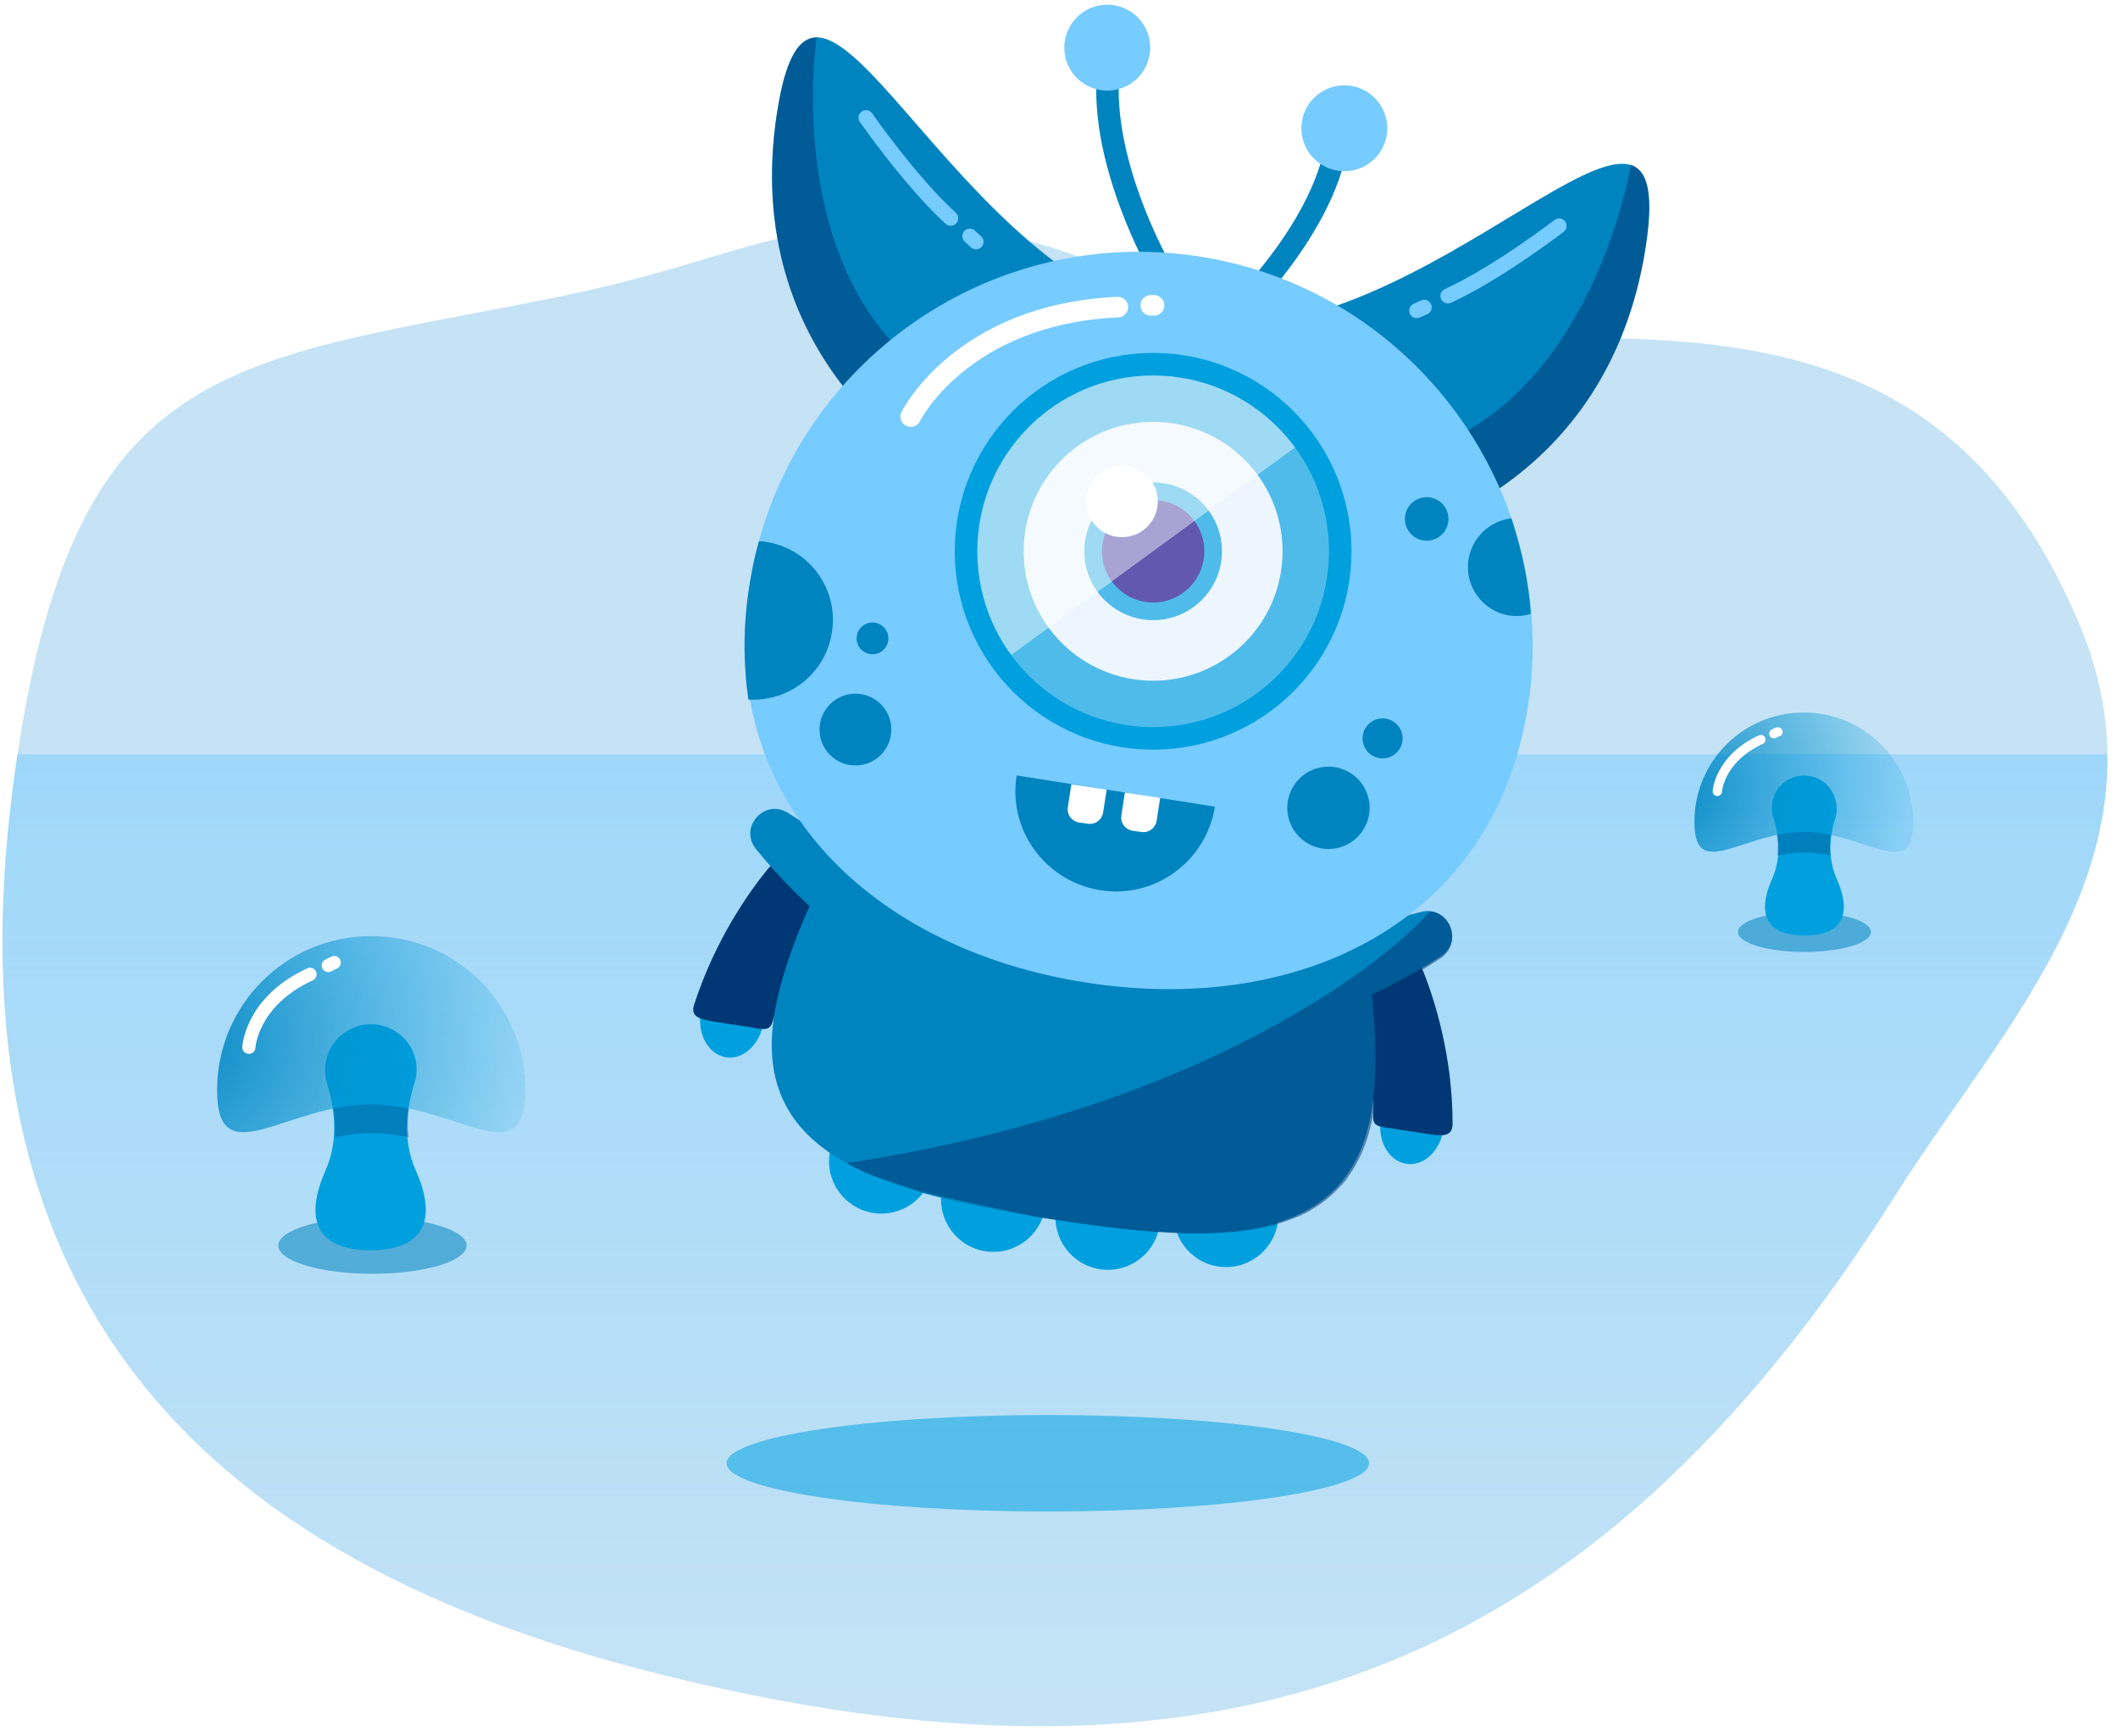
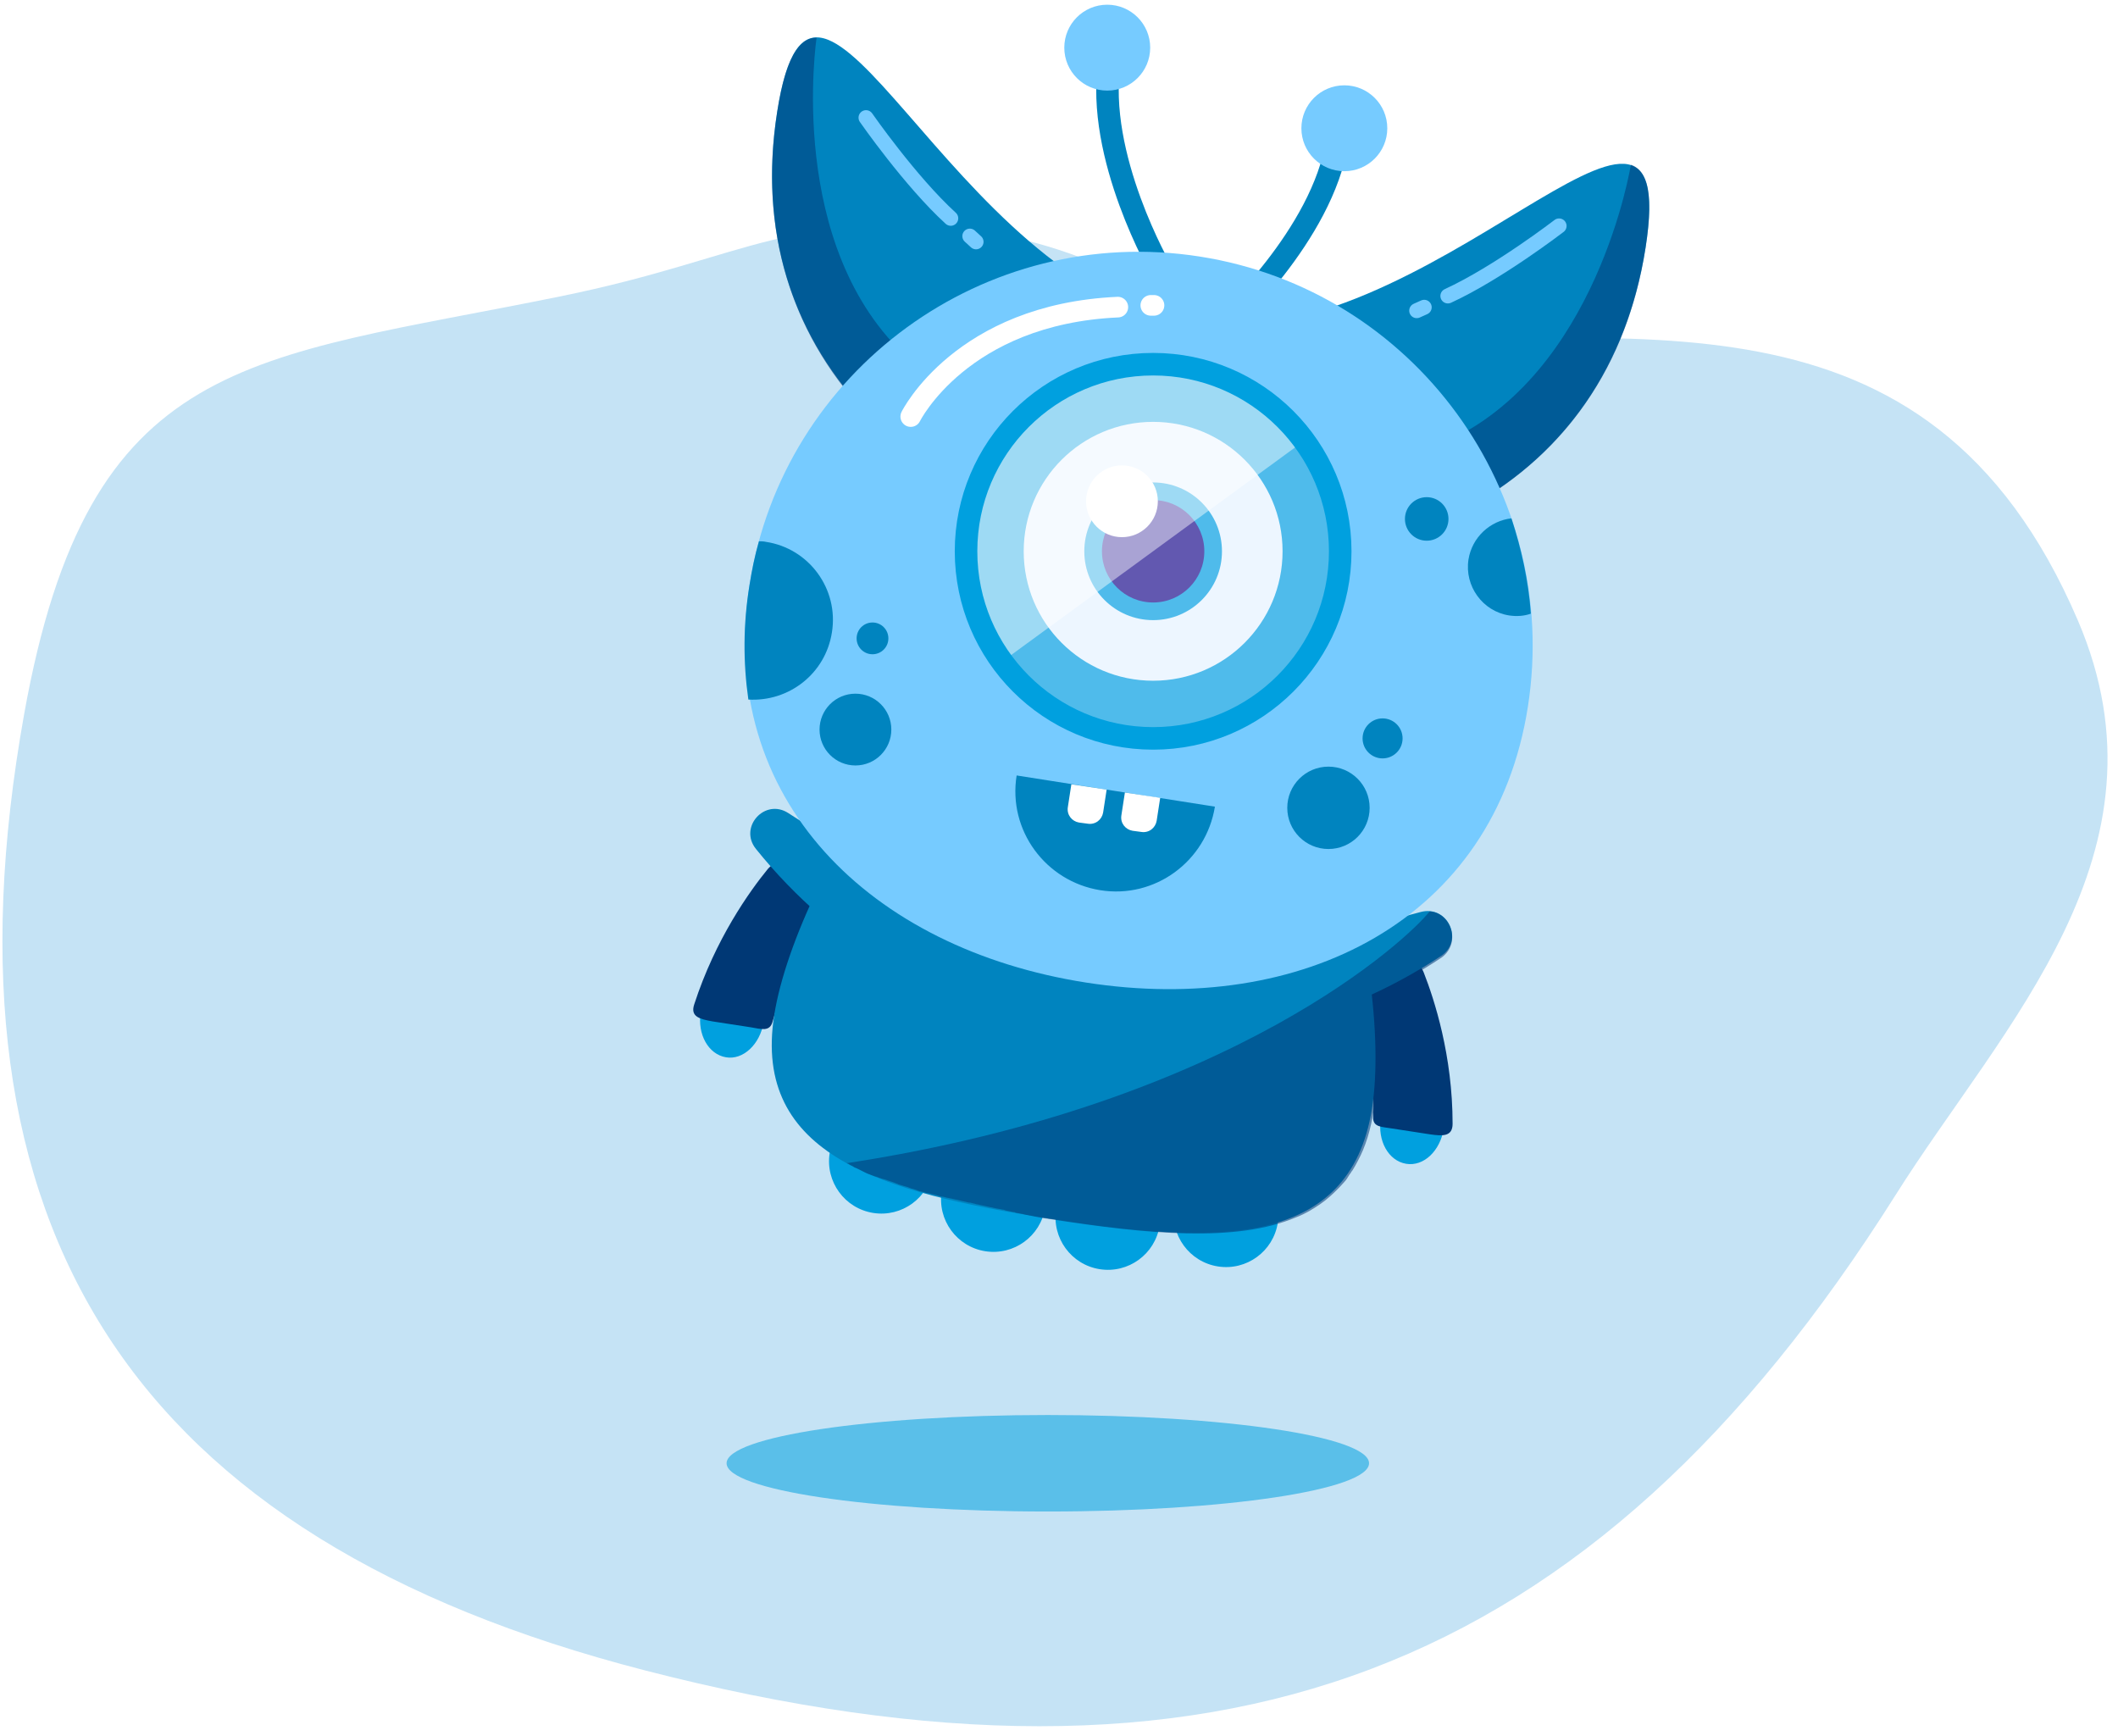
<svg xmlns="http://www.w3.org/2000/svg" version="1.0" x="0px" y="0px" viewBox="0 0 360 295" enable-background="new 0 0 360 295" xml:space="preserve">
  <g id="Background">
    <rect x="-22.4" y="0" opacity="0.35" fill="#76CBFF" width="399.9" height="296.9" />
  </g>
  <g id="Fog">
</g>
  <g id="Sky">
    <g id="Layer_12">
	</g>
  </g>
  <g id="Mountains">
</g>
  <g id="Trees">
</g>
  <g id="Floor">
-     <linearGradient id="SVGID_1_" gradientUnits="userSpaceOnUse" x1="176.324" y1="130.709" x2="176.324" y2="277.513">
-       <stop offset="0" style="stop-color:#76CBFF" />
-       <stop offset="0.998" style="stop-color:#76CBFF;stop-opacity:0.1" />
-     </linearGradient>
-     <rect x="-7.3" y="128.2" opacity="0.48" fill="url(#SVGID_1_)" width="367.3" height="158.8" />
-   </g>
+ </g>
  <g id="Dekoration">
-     <g>
-       <g>
-         <ellipse opacity="0.54" fill="#0084BF" cx="63.3" cy="211.7" rx="16" ry="4.8" />
-         <path fill="#00A0DF" d="M67.5,175.5L67.5,175.5c-2.7-1.9-6.2-1.9-8.9,0h0c-2.8,1.9-4,5.4-3,8.7c1.2,3.9,2.1,9.5-0.3,14.8     c-4.2,9.6-0.1,13.5,7.7,13.5s11.9-4,7.7-13.5c-2.4-5.3-1.5-10.9-0.3-14.8C71.5,180.9,70.3,177.4,67.5,175.5z" />
-         <radialGradient id="SVGID_2_" cx="29.876" cy="176.967" r="69.279" gradientUnits="userSpaceOnUse">
-           <stop offset="0" style="stop-color:#0084BF" />
-           <stop offset="1" style="stop-color:#00A0DF;stop-opacity:0" />
-         </radialGradient>
-         <path opacity="0.96" fill="url(#SVGID_2_)" d="M89.3,185.3c0,14.5-11.7,2.4-26.2,2.4s-26.2,12.1-26.2-2.4s11.7-26.2,26.2-26.2     S89.3,170.8,89.3,185.3z" />
-         <path opacity="0.32" fill="#003875" d="M69.5,188.4c-2.1-0.4-4.2-0.7-6.4-0.7s-4.4,0.3-6.4,0.7c0.2,1.6,0.3,3.2,0.2,4.9     c2-0.4,4.1-0.7,6.3-0.7c2.2,0,4.3,0.3,6.3,0.7C69.2,191.6,69.3,190,69.5,188.4z" />
-         <g>
-           <path fill="none" stroke="#FFFFFF" stroke-width="2.238" stroke-linecap="round" stroke-miterlimit="10" d="M42.3,178      c0,0,0.4-7.8,10.4-12.4" />
-           <path fill="none" stroke="#FFFFFF" stroke-width="2.238" stroke-linecap="round" stroke-miterlimit="10" d="M55.8,164.1      c0,0,0.8-0.4,1-0.5" />
-         </g>
-       </g>
-     </g>
-     <g>
-       <g>
-         <ellipse opacity="0.54" fill="#0084BF" cx="306.7" cy="158.4" rx="11.3" ry="3.4" />
-         <path fill="#00A0DF" d="M309.8,132.8L309.8,132.8c-1.9-1.3-4.4-1.3-6.3,0v0c-2,1.4-2.8,3.9-2.1,6.1c0.9,2.8,1.5,6.7-0.2,10.5     c-3,6.8-0.1,9.6,5.5,9.6c5.6,0,8.5-2.8,5.5-9.6c-1.7-3.8-1.1-7.8-0.2-10.5C312.6,136.6,311.7,134.1,309.8,132.8z" />
-         <radialGradient id="SVGID_3_" cx="283.044" cy="133.802" r="49.156" gradientUnits="userSpaceOnUse">
-           <stop offset="0" style="stop-color:#0084BF" />
-           <stop offset="1" style="stop-color:#00A0DF;stop-opacity:0" />
-         </radialGradient>
-         <path opacity="0.96" fill="url(#SVGID_3_)" d="M325.2,139.7c0,10.3-8.3,1.7-18.6,1.7c-10.3,0-18.6,8.6-18.6-1.7     c0-10.3,8.3-18.6,18.6-18.6C316.9,121.1,325.2,129.5,325.2,139.7z" />
-         <path opacity="0.32" fill="#003875" d="M311.2,141.9c-1.5-0.3-3-0.5-4.6-0.5c-1.6,0-3.1,0.2-4.6,0.5c0.2,1.1,0.2,2.3,0.1,3.5     c1.4-0.3,2.9-0.5,4.5-0.5c1.5,0,3,0.2,4.5,0.5C311,144.2,311,143,311.2,141.9z" />
-         <g>
-           <path fill="none" stroke="#FFFFFF" stroke-width="1.588" stroke-linecap="round" stroke-miterlimit="10" d="M291.9,134.5      c0,0,0.3-5.5,7.4-8.8" />
-           <path fill="none" stroke="#FFFFFF" stroke-width="1.588" stroke-linecap="round" stroke-miterlimit="10" d="M301.5,124.7      c0,0,0.5-0.3,0.7-0.3" />
-         </g>
-       </g>
-     </g>
-   </g>
+ </g>
  <g id="Mask">
    <path fill="#FFFFFF" d="M-36-2.5v331.3h426V-2.5H-36z M4.1,121.4c11-61.4,38-60.2,91-71c33.1-6.7,38.9-15.4,73.7-10.6   c20.2,2.8,36.6,17,57.7,17.8c49.9,1.8,101.1-11.9,126.7,47.9c16.9,39.5-12.8,68.7-31,97.6c-51.7,82-115.2,105.9-212.6,80.8   C22.7,261.5-11.6,209.1,4.1,121.4z" />
  </g>
  <g id="Character">
    <g>
      <g>
        <g>
          <g>
            <path fill="#00A0DF" d="M129.8,173.7c-0.6,3.8-3.5,6.5-6.4,6c-3-0.5-4.9-3.9-4.3-7.7" />
            <path fill="#003875" d="M139.9,150.4l-4.6-3.3c-1.5-1.1-3.6-0.8-4.8,0.6c-3.1,3.8-8.9,11.9-12.5,23c-0.7,2.1,0.9,2.5,3.1,2.9       l6.5,1c1.8,0.3,3.2,0.8,3.7-0.9c1-3.7,3.4-10.3,9.3-18.3C141.8,153.8,141.5,151.6,139.9,150.4z" />
          </g>
          <g>
            <path fill="#00A0DF" d="M234.7,190.1c-0.6,3.8,1.3,7.2,4.3,7.7s5.8-2.2,6.4-6" />
            <path fill="#003875" d="M232.2,164.9l5.4-1.7c1.8-0.6,3.7,0.3,4.4,2.1c1.8,4.6,4.9,14.1,4.9,25.7c0,2.2-1.7,2.1-3.8,1.8l-6.5-1       c-1.8-0.3-3.3-0.2-3.2-2c0.2-3.8-0.1-10.8-3.3-20.3C229.3,167.5,230.3,165.5,232.2,164.9z" />
          </g>
        </g>
        <g>
          <g>
            <ellipse transform="matrix(0.1546 -0.988 0.988 0.1546 -68.2797 314.8637)" fill="#00A0DF" cx="149.8" cy="197.3" rx="8.9" ry="8.9" />
          </g>
          <g>
            <ellipse transform="matrix(0.1546 -0.988 0.988 0.1546 -27.8453 380.4296)" fill="#00A0DF" cx="208.4" cy="206.5" rx="8.9" ry="8.9" />
          </g>
          <g>
            <ellipse transform="matrix(0.1546 -0.988 0.988 0.1546 -45.2189 360.9767)" fill="#00A0DF" cx="188.3" cy="206.9" rx="8.9" ry="8.9" />
          </g>
          <g>
            <ellipse transform="matrix(0.1546 -0.988 0.988 0.1546 -58.697 339.1213)" fill="#00A0DF" cx="168.8" cy="203.9" rx="8.9" ry="8.9" />
          </g>
        </g>
        <g>
          <g>
            <path fill="#0084BF" d="M233.2,188.4c-3.8,24-26.9,23.1-55,18.7c-28.1-4.4-50.4-10.6-46.6-34.6c3.8-24,35-74.7,63-70.3       S237,164.4,233.2,188.4z" />
          </g>
          <g>
            <path fill="#0084BF" d="M134,138.2c-4-2.6-8.5,2.4-5.5,6.1c13.2,16.4,32.3,28.1,54.7,31.6c22.4,3.5,44.2-1.8,61.7-13.4       c4-2.6,1.2-8.7-3.4-7.5c-15.6,4.3-35.3,7.6-55.7,4.4C165.3,156.2,147.6,147.1,134,138.2z" />
          </g>
          <path opacity="0.54" fill="#003875" d="M243,154.9c-3.4,4.4-33.1,32.7-99.1,42.8c0.1,0,0.2,0.1,0.3,0.1c0.1,0.1,0.2,0.1,0.3,0.2      c0.2,0.1,0.5,0.2,0.7,0.4c0.1,0,0.2,0.1,0.3,0.1c0.7,0.3,1.3,0.7,2,1c0.1,0,0.2,0.1,0.3,0.1c0.3,0.1,0.5,0.2,0.8,0.3      c0.1,0,0.2,0.1,0.4,0.1c0.2,0.1,0.5,0.2,0.8,0.3c0.1,0,0.2,0.1,0.4,0.1c0.3,0.1,0.6,0.2,0.9,0.3c0.1,0,0.2,0.1,0.3,0.1      c0.4,0.1,0.8,0.3,1.1,0.4c0.1,0,0.1,0,0.2,0.1c0.3,0.1,0.7,0.2,1,0.3c0.1,0,0.3,0.1,0.4,0.1c0.3,0.1,0.5,0.2,0.8,0.3      c0.1,0,0.3,0.1,0.4,0.1c0.3,0.1,0.6,0.2,0.8,0.3c0.1,0,0.3,0.1,0.4,0.1c0.4,0.1,0.7,0.2,1.1,0.3c0.1,0,0.1,0,0.2,0      c0.4,0.1,0.8,0.2,1.3,0.3c0.1,0,0.2,0.1,0.3,0.1c0.3,0.1,0.6,0.2,0.9,0.2c0.1,0,0.3,0.1,0.4,0.1c0.3,0.1,0.6,0.1,0.9,0.2      c0.2,0,0.3,0.1,0.5,0.1c0.3,0.1,0.6,0.1,0.9,0.2c0.1,0,0.3,0.1,0.4,0.1c0.4,0.1,0.9,0.2,1.3,0.3c0.1,0,0.1,0,0.2,0      c0.4,0.1,0.8,0.2,1.2,0.3c0.2,0,0.3,0.1,0.5,0.1c0.3,0.1,0.6,0.1,0.9,0.2c0.2,0,0.3,0.1,0.5,0.1c0.3,0.1,0.6,0.1,0.9,0.2      c0.2,0,0.3,0.1,0.5,0.1c0.4,0.1,0.7,0.1,1.1,0.2c0.1,0,0.2,0,0.3,0.1c0.5,0.1,0.9,0.2,1.4,0.3c0.1,0,0.3,0,0.4,0.1      c0.3,0.1,0.7,0.1,1,0.2c0.2,0,0.4,0.1,0.5,0.1c0.3,0.1,0.6,0.1,0.9,0.2c0.2,0,0.4,0.1,0.6,0.1c0.3,0.1,0.6,0.1,1,0.2      c0.2,0,0.3,0.1,0.5,0.1c0.4,0.1,0.9,0.1,1.3,0.2c0,0,0.1,0,0.1,0c16.7,2.6,31.6,4,41.8-0.3c0.8-0.3,1.6-0.7,2.3-1.1      c1.2-0.7,2.4-1.5,3.4-2.4c0.8-0.7,1.6-1.5,2.4-2.4c0.4-0.4,0.7-0.9,1-1.4c0.2-0.2,0.3-0.5,0.5-0.7c0.3-0.5,0.6-1,0.9-1.6      c1.3-2.4,2.2-5.3,2.7-8.7c0.8-5.2,0.8-12-0.1-19.4c4.1-1.9,8-4,11.7-6.5C248.4,160.2,246.6,155.1,243,154.9" />
        </g>
        <g>
          <g>
            <path fill="none" stroke="#0084BF" stroke-width="3.823" stroke-linecap="round" stroke-miterlimit="10" d="M197.4,46       c0,0-11.3-19.5-8.8-35.5" />
            <circle fill="#76CBFF" cx="188.2" cy="8.1" r="7.3" />
          </g>
          <g>
            <path fill="none" stroke="#0084BF" stroke-width="3.823" stroke-linecap="round" stroke-miterlimit="10" d="M208.1,55.1       c0,0,16.7-15.1,19.2-31.1" />
            <circle fill="#76CBFF" cx="228.5" cy="21.8" r="7.3" />
          </g>
        </g>
        <g>
          <g>
            <path fill="#0084BF" d="M132.1,19c6.4-40.8,29.2,29.6,70,36s84-53.6,77.6-12.9s-42.9,58-83.7,51.6       C155.3,87.3,125.7,59.7,132.1,19z" />
            <path opacity="0.54" fill="#003875" d="M279.7,42.1c1.4-9.1,0.4-13.1-2.5-14.1c0,0-5.7,35.7-31.7,47.2l1.1,12.6       C263.8,79.5,276.3,64.3,279.7,42.1z" />
            <path opacity="0.54" fill="#003875" d="M132.1,19c1.4-9.1,3.7-12.6,6.7-12.6c0,0-5.4,35.7,15.7,54.6l-4.9,11.7       C135.8,59.5,128.6,41.2,132.1,19z" />
          </g>
          <g>
            <g>
              <path fill="none" stroke="#76CBFF" stroke-width="2.549" stroke-linecap="round" stroke-miterlimit="10" d="M147.2,20        c0,0,7.5,10.8,14.4,17.1" />
              <path fill="none" stroke="#76CBFF" stroke-width="2.549" stroke-linecap="round" stroke-miterlimit="10" d="M165.9,41.1        C165.9,41.1,163.5,38.9,165.9,41.1" />
            </g>
            <g>
              <path fill="none" stroke="#76CBFF" stroke-width="2.549" stroke-linecap="round" stroke-miterlimit="10" d="M265,38.4        c0,0-10.4,8-18.9,11.9" />
              <path fill="none" stroke="#76CBFF" stroke-width="2.549" stroke-linecap="round" stroke-miterlimit="10" d="M240.8,52.8        C240.8,52.8,243.7,51.5,240.8,52.8" />
            </g>
          </g>
        </g>
        <g>
          <g>
            <path fill="#76CBFF" d="M259.7,120.1c-5.7,36.5-38.6,52.6-75.1,46.9c-36.5-5.7-62.9-31-57.2-67.6c5.7-36.5,40-61.5,76.5-55.8       S265.4,83.6,259.7,120.1z" />
            <g>
              <path fill="#0084BF" d="M127.2,118.9c6.9,0.4,13.1-4.4,14.2-11.4c1.2-7.4-3.9-14.3-11.2-15.4c-0.4-0.1-0.8-0.1-1.2-0.1        c-0.7,2.4-1.2,4.9-1.6,7.4C126.3,106.1,126.3,112.6,127.2,118.9z" />
              <path fill="#0084BF" d="M256.9,88.1c-3.6,0.4-6.7,3.2-7.3,7c-0.7,4.5,2.4,8.8,6.9,9.5c1.3,0.2,2.6,0.1,3.7-0.3        C259.8,98.7,258.6,93.3,256.9,88.1z" />
              <circle fill="#0084BF" cx="145.4" cy="124" r="6.1" />
              <circle fill="#0084BF" cx="242.5" cy="88.2" r="3.7" />
              <circle fill="#0084BF" cx="225.8" cy="137.3" r="7" />
              <circle fill="#0084BF" cx="235" cy="125.5" r="3.4" />
              <circle fill="#0084BF" cx="148.3" cy="108.5" r="2.7" />
            </g>
          </g>
          <g>
            <path fill="none" stroke="#FFFFFF" stroke-width="3.505" stroke-linecap="round" stroke-miterlimit="10" d="M154.8,70.8       c0,0,8.6-17.4,35.2-18.6" />
            <path fill="none" stroke="#FFFFFF" stroke-width="3.505" stroke-linecap="round" stroke-miterlimit="10" d="M195.9,51.9       C196.8,51.9,194.9,51.9,195.9,51.9" />
          </g>
        </g>
        <g>
          <path fill="#0084BF" d="M206.5,137.1c-1.5,9.3-10.2,15.7-19.5,14.2c-9.3-1.5-15.7-10.2-14.2-19.5" />
          <path fill="#FFFFFF" d="M182.1,133.3l-0.6,3.9c-0.2,1.3,0.7,2.4,1.9,2.6l1.5,0.2c1.3,0.2,2.4-0.7,2.6-1.9l0.6-3.9L182.1,133.3z" />
          <path fill="#FFFFFF" d="M191.2,134.7l-0.6,3.9c-0.2,1.3,0.7,2.4,1.9,2.6l1.5,0.2c1.3,0.2,2.4-0.7,2.6-1.9l0.6-3.9L191.2,134.7z" />
        </g>
        <g>
          <g>
            <circle fill="#00A0DF" cx="196" cy="93.7" r="31.8" />
          </g>
          <g>
            <circle fill="#FFFFFF" cx="196" cy="93.7" r="22" />
            <g>
              <circle fill="#00A0DF" cx="196" cy="93.7" r="11.7" />
              <circle fill="#1E0080" cx="196" cy="93.7" r="8.7" />
            </g>
          </g>
          <g>
            <circle opacity="0.38" fill="#D0E7FF" cx="196" cy="93.7" r="31.8" />
            <path opacity="0.45" fill="#FFFFFF" d="M170.4,112.4c-10.3-14.2-7.2-34.1,6.9-44.4c14.2-10.3,34.1-7.2,44.4,6.9" />
            <circle fill="none" stroke="#00A0DF" stroke-width="3.832" stroke-miterlimit="10" cx="196" cy="93.7" r="31.8" />
          </g>
        </g>
        <circle fill="#FFFFFF" cx="190.7" cy="85.2" r="6.1" />
      </g>
      <ellipse opacity="0.54" fill="#00A0DF" cx="178.1" cy="248.7" rx="54.6" ry="8.2" />
    </g>
  </g>
  <g id="Lines">
</g>
-   <g id="Text">
+   <g id="Text" display="none">
</g>
  <g id="Fog_Overlay">
</g>
</svg>
